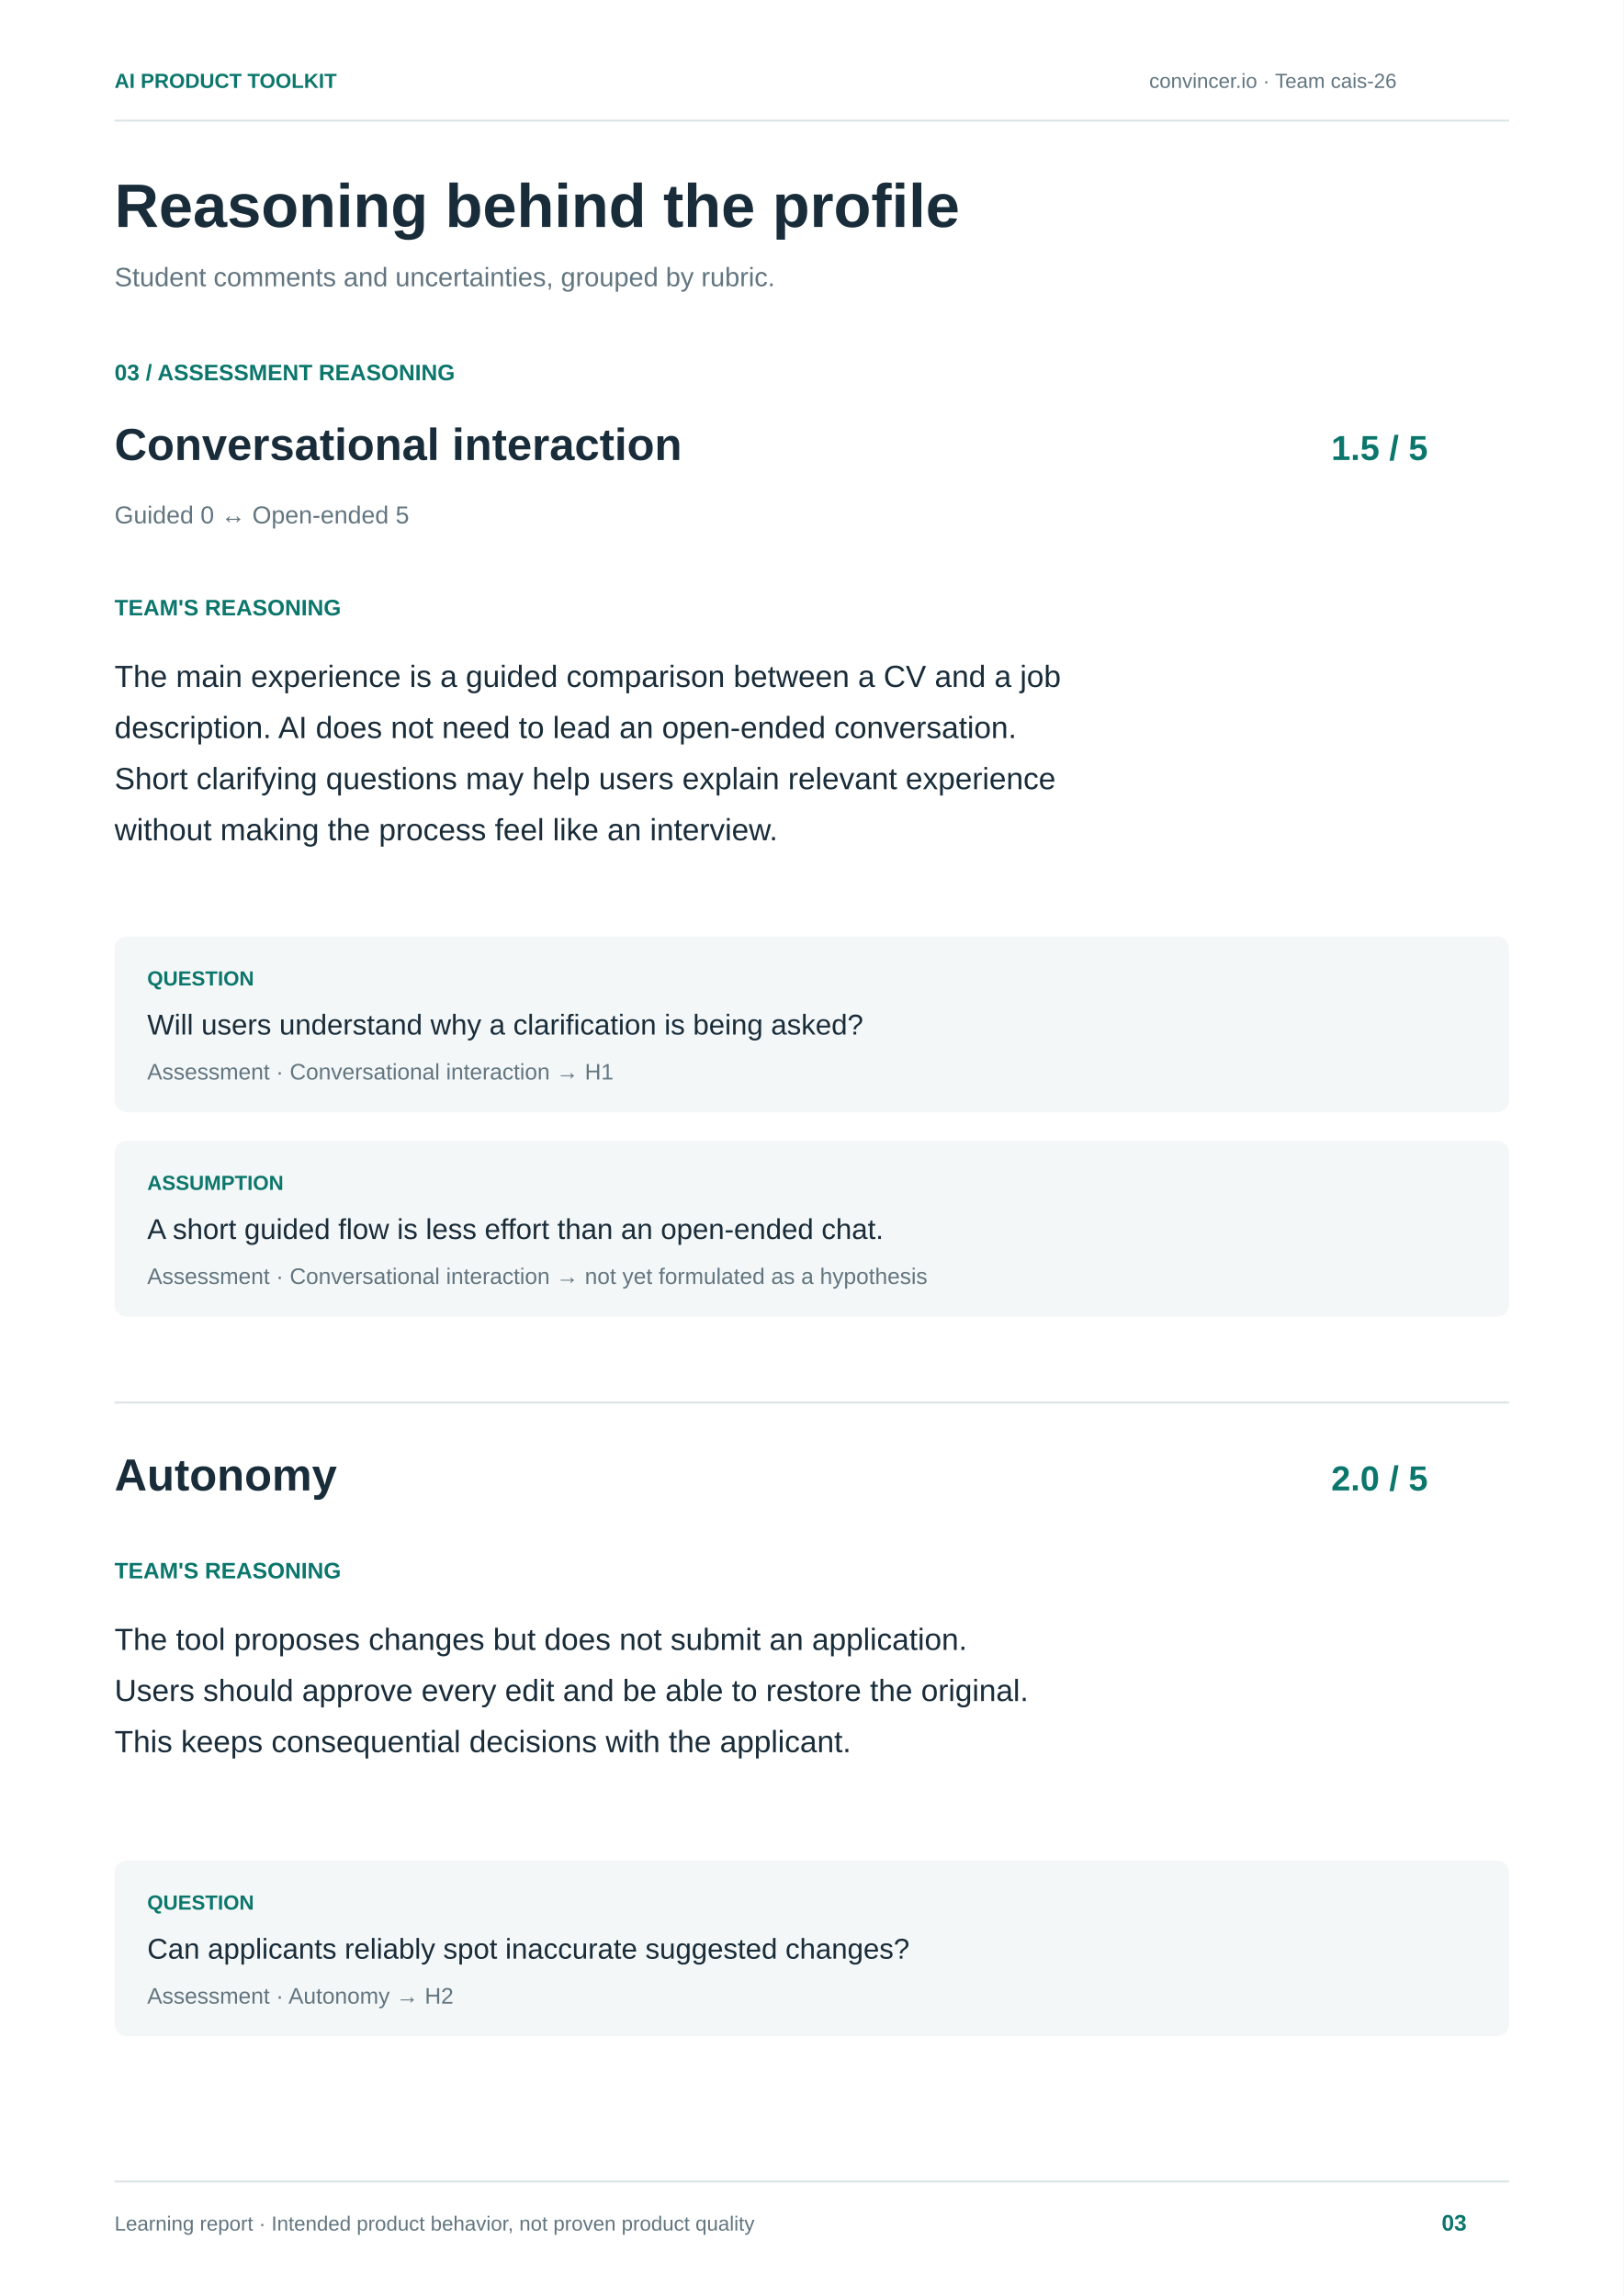
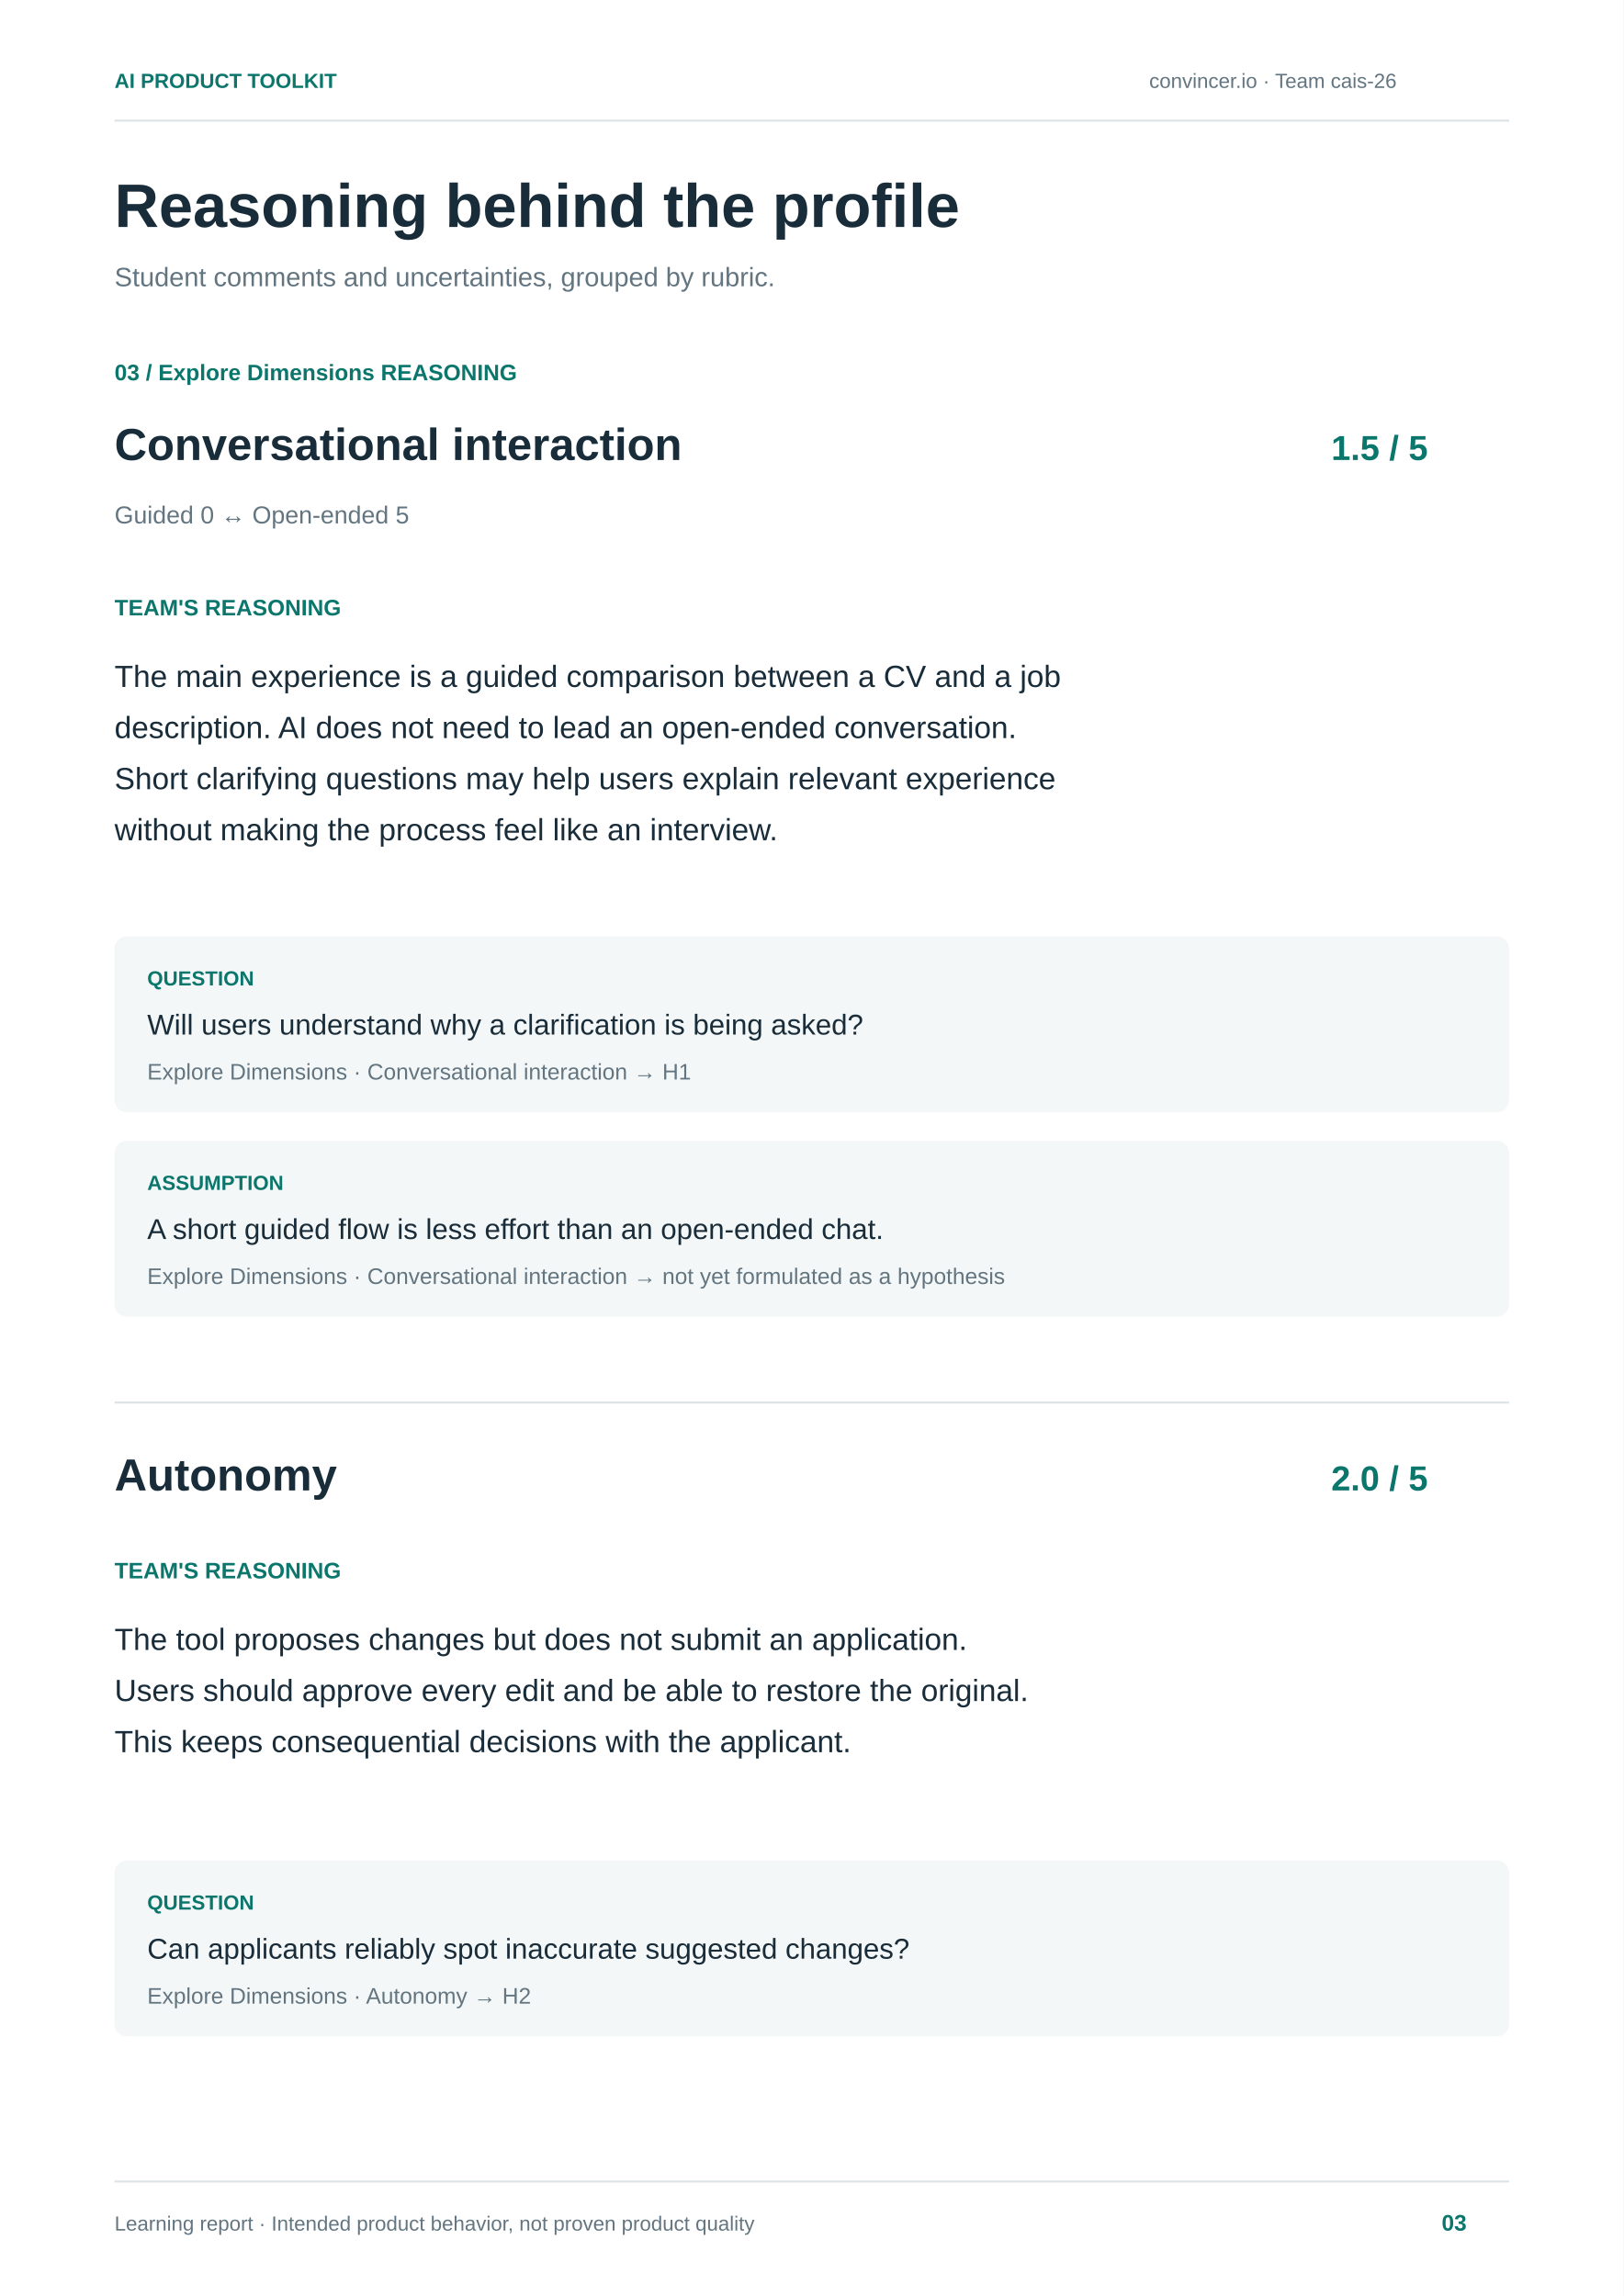
<svg xmlns="http://www.w3.org/2000/svg" width="794" height="1123" viewBox="0 0 794 1123" role="img" aria-labelledby="title desc">
  <style>text {font-family: Arial, sans-serif;}</style>
  <rect width="794" height="1123" fill="white" />
  <text x="56" y="43" font-size="10" fill="#0b766c" font-weight="700">AI PRODUCT TOOLKIT</text>
  <text x="562" y="43" font-size="10" fill="#627580" font-weight="400">convincer.io · Team cais-26</text>
  <path d="M56 59H738" stroke="#dce4e6" />
  <text x="56" y="111" font-size="30" fill="#192c39" font-weight="700">Reasoning behind the profile</text>
  <text x="56" y="140" font-size="13" fill="#627580" font-weight="400">Student comments and uncertainties, grouped by rubric.</text>
-   <text x="56" y="186" font-size="11" fill="#0b766c" font-weight="700">03 / ASSESSMENT REASONING</text>
+   <text x="56" y="186" font-size="11" fill="#0b766c" font-weight="700">03 / Explore Dimensions REASONING</text>
  <text x="56" y="225" font-size="22" fill="#192c39" font-weight="700">Conversational interaction</text>
  <text x="651" y="225" font-size="17" fill="#0b766c" font-weight="700">1.5 / 5</text>
  <text x="56" y="256" font-size="12" fill="#627580" font-weight="400">Guided 0 ↔ Open-ended 5</text>
  <text x="56" y="301" font-size="11" fill="#0b766c" font-weight="700">TEAM'S REASONING</text>
  <text x="56" y="336" font-size="15" fill="#192c39" font-weight="400">The main experience is a guided comparison between a CV and a job</text>
  <text x="56" y="361" font-size="15" fill="#192c39" font-weight="400">description. AI does not need to lead an open-ended conversation.</text>
  <text x="56" y="386" font-size="15" fill="#192c39" font-weight="400">Short clarifying questions may help users explain relevant experience</text>
  <text x="56" y="411" font-size="15" fill="#192c39" font-weight="400">without making the process feel like an interview.</text>
  <rect x="56" y="458" width="682" height="86" rx="6" fill="#f4f7f7" stroke="none" />
  <text x="72" y="482" font-size="10" fill="#0b766c" font-weight="700">QUESTION</text>
  <text x="72" y="506" font-size="14" fill="#192c39" font-weight="400">Will users understand why a clarification is being asked?</text>
-   <text x="72" y="528" font-size="11" fill="#627580" font-weight="400">Assessment · Conversational interaction → H1</text>
+   <text x="72" y="528" font-size="11" fill="#627580" font-weight="400">Explore Dimensions · Conversational interaction → H1</text>
  <rect x="56" y="558" width="682" height="86" rx="6" fill="#f4f7f7" stroke="none" />
  <text x="72" y="582" font-size="10" fill="#0b766c" font-weight="700">ASSUMPTION</text>
  <text x="72" y="606" font-size="14" fill="#192c39" font-weight="400">A short guided flow is less effort than an open-ended chat.</text>
-   <text x="72" y="628" font-size="11" fill="#627580" font-weight="400">Assessment · Conversational interaction → not yet formulated as a hypothesis</text>
+   <text x="72" y="628" font-size="11" fill="#627580" font-weight="400">Explore Dimensions · Conversational interaction → not yet formulated as a hypothesis</text>
  <path d="M56 686H738" stroke="#dce4e6" />
  <text x="56" y="729" font-size="22" fill="#192c39" font-weight="700">Autonomy</text>
  <text x="651" y="729" font-size="17" fill="#0b766c" font-weight="700">2.0 / 5</text>
  <text x="56" y="772" font-size="11" fill="#0b766c" font-weight="700">TEAM'S REASONING</text>
  <text x="56" y="807" font-size="15" fill="#192c39" font-weight="400">The tool proposes changes but does not submit an application.</text>
  <text x="56" y="832" font-size="15" fill="#192c39" font-weight="400">Users should approve every edit and be able to restore the original.</text>
  <text x="56" y="857" font-size="15" fill="#192c39" font-weight="400">This keeps consequential decisions with the applicant.</text>
  <rect x="56" y="910" width="682" height="86" rx="6" fill="#f4f7f7" stroke="none" />
  <text x="72" y="934" font-size="10" fill="#0b766c" font-weight="700">QUESTION</text>
  <text x="72" y="958" font-size="14" fill="#192c39" font-weight="400">Can applicants reliably spot inaccurate suggested changes?</text>
-   <text x="72" y="980" font-size="11" fill="#627580" font-weight="400">Assessment · Autonomy → H2</text>
+   <text x="72" y="980" font-size="11" fill="#627580" font-weight="400">Explore Dimensions · Autonomy → H2</text>
  <path d="M56 1067H738" stroke="#dce4e6" />
  <text x="56" y="1091" font-size="10" fill="#627580" font-weight="400">Learning report · Intended product behavior, not proven product quality</text>
  <text x="705" y="1091" font-size="11" fill="#0b766c" font-weight="700">03</text>
</svg>
